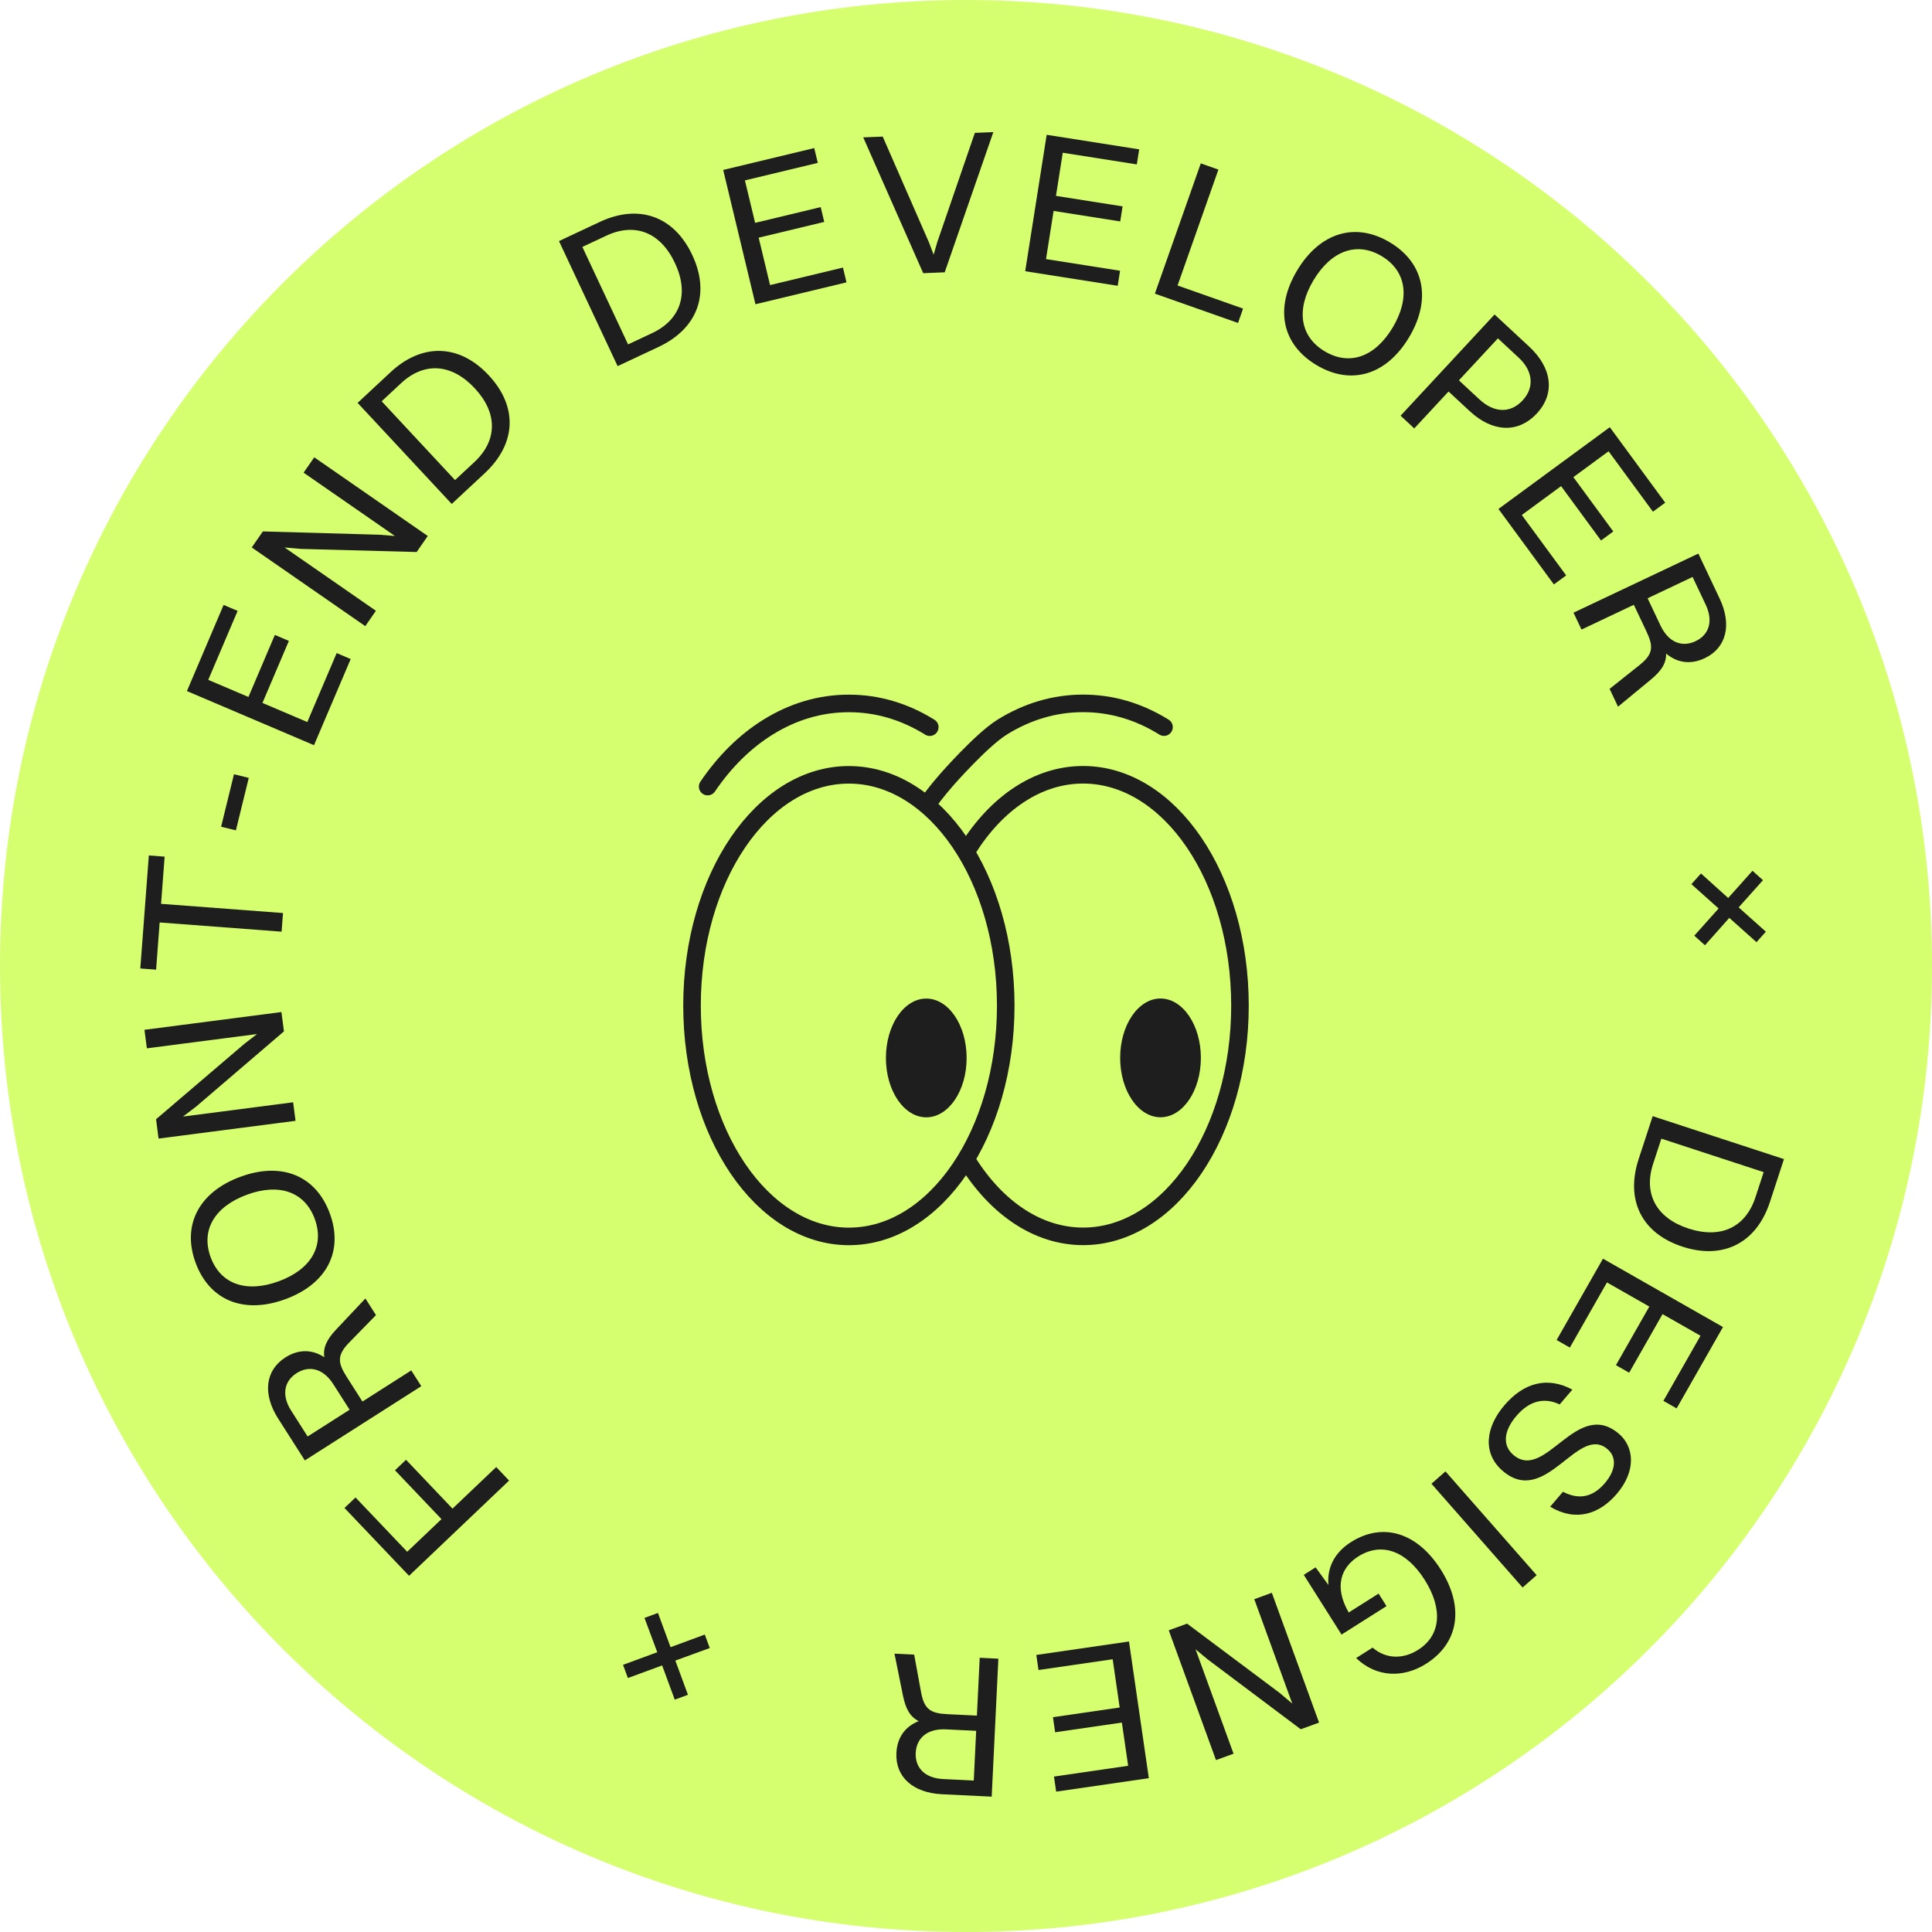
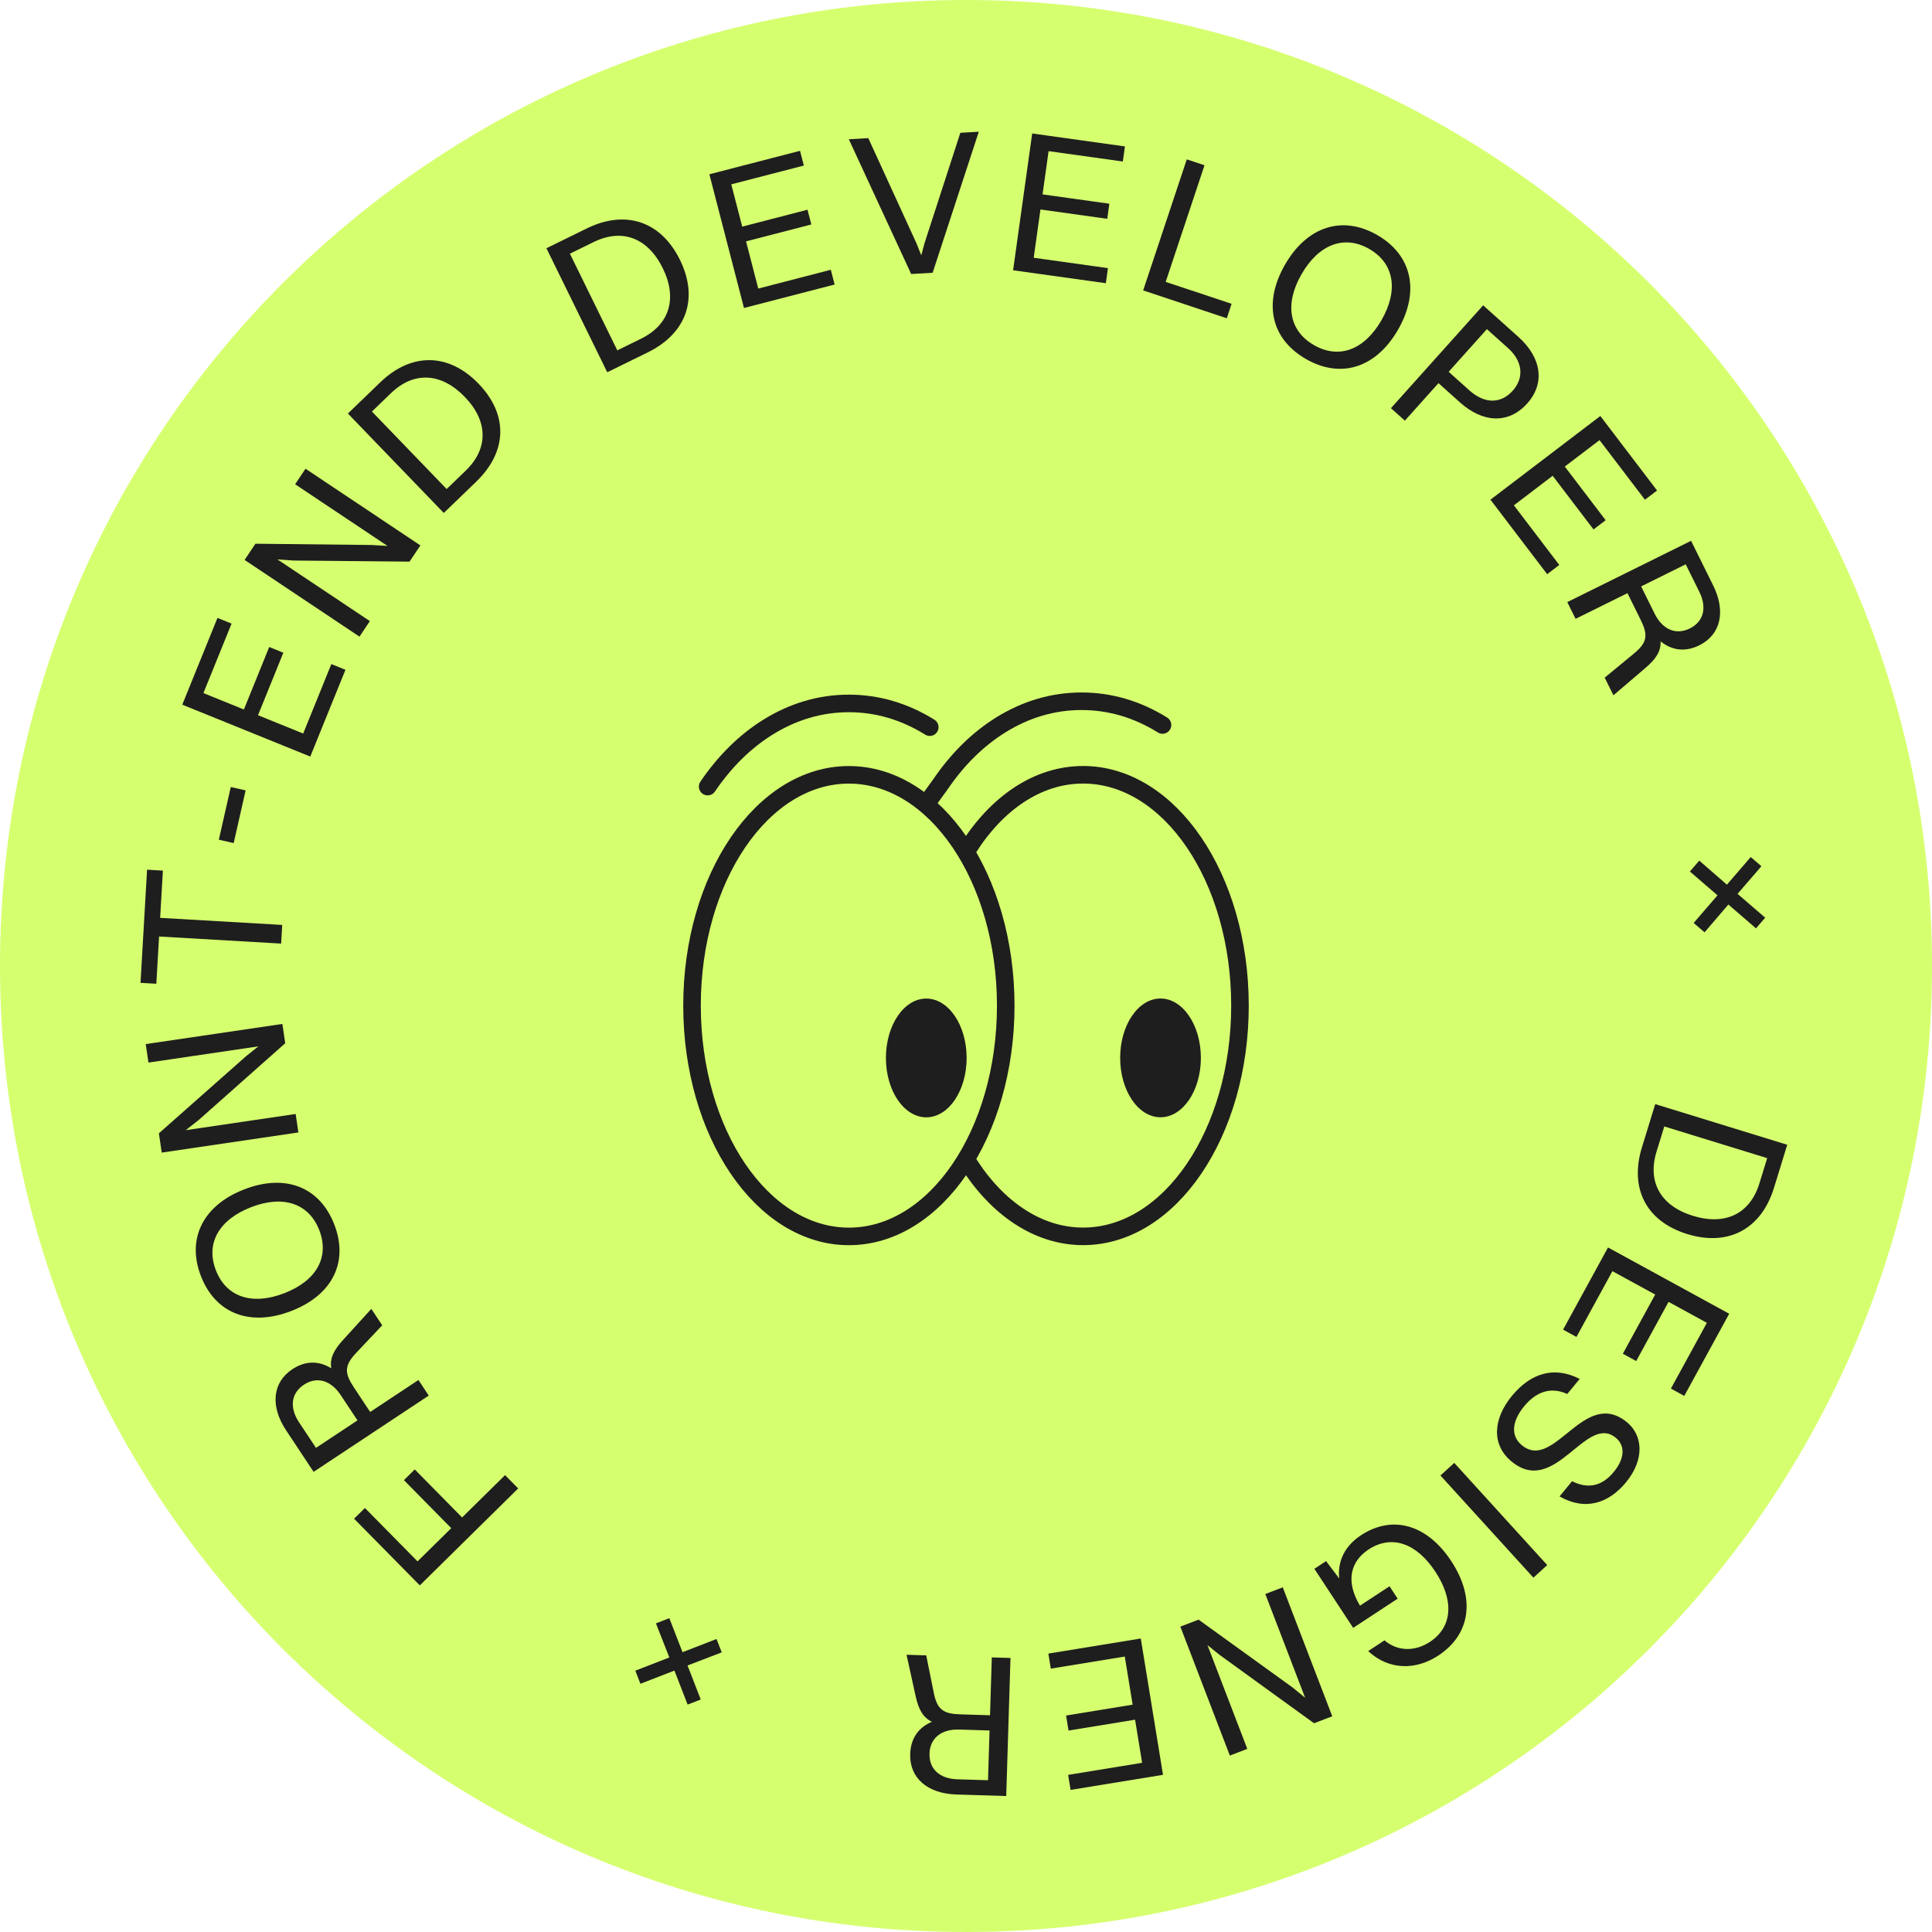
<svg xmlns="http://www.w3.org/2000/svg" width="220" height="220" viewBox="0 0 220 220" fill="none">
  <circle cx="110" cy="110" r="110" fill="#D6FF6F" />
+   <path d="M188.484 125.727L203.516 130.356L202.005 135.264C200.569 139.928 196.841 141.975 192.132 140.525C187.424 139.075 185.537 135.299 186.973 130.635L188.484 125.727ZM188.631 131.145C187.569 134.594 189.103 137.317 192.772 138.447C196.486 139.59 199.285 138.202 200.347 134.753L201.232 131.879L189.516 128.272L188.631 131.145Z" fill="#1E1E1E" />
+   <path d="M183.107 142.051L196.907 149.598L191.791 158.953L190.269 158.121L194.364 150.632L190.001 148.246L186.317 154.984L184.795 154.152L188.479 147.414L183.608 144.751L179.513 152.239L177.991 151.407L183.107 142.051Z" fill="#1E1E1E" />
+   <path d="M184.001 163.729C180.579 160.899 177.089 170.529 172.115 166.417C169.78 164.486 170.041 161.52 172.178 158.936C174.33 156.333 176.998 155.538 179.882 157.022L178.467 158.734C176.699 157.932 175.016 158.371 173.572 160.118C172.068 161.936 172.074 163.562 173.287 164.564C176.994 167.63 180.377 157.912 185.28 161.965C187.027 163.409 187.351 166.139 185.14 168.813C183.209 171.148 180.539 172.091 177.586 170.4L179.015 168.67C180.929 169.623 182.479 169.163 183.761 167.613C185.029 166.08 185.071 164.613 184.001 163.729Z" fill="#1E1E1E" />
+   <path d="M165.6 166.584L176.184 178.219L174.61 179.65L164.025 168.016L165.6 166.584Z" fill="#1E1E1E" />
+   <path d="M149.669 178.643L151.003 177.766L152.497 179.746C152.28 177.647 153.247 175.959 154.987 174.816C158.544 172.479 162.495 173.564 165.264 177.778C168.02 181.973 167.486 186.088 163.774 188.527C161.242 190.19 158.163 190.221 155.797 188.011L157.653 186.792C159.191 188.079 161.147 188.066 162.829 186.961C165.4 185.272 165.606 182.258 163.447 178.972C161.288 175.686 158.446 174.73 155.836 176.445C153.884 177.728 153.125 179.942 154.863 182.841L158.227 180.631L159.154 182.042L154.089 185.37L149.669 178.643Z" fill="#1E1E1E" />
+   <path d="M146.07 180.751L151.706 195.435L149.633 196.23L138.896 188.459L137.498 187.336L142.032 199.148L140.045 199.91L134.409 185.226L136.482 184.43L147.173 192.145L148.617 193.325L144.083 181.513L146.07 180.751Z" fill="#1E1E1E" />
+   <path d="M129.902 186.579L132.434 202.103L121.91 203.819L121.631 202.107L130.055 200.733L129.254 195.825L121.675 197.061L121.396 195.349L128.975 194.113L128.081 188.634L119.658 190.008L119.378 188.296L129.902 186.579Z" fill="#1E1E1E" />
+   <path d="M115.066 188.797L114.581 204.518L108.916 204.343C105.61 204.241 103.559 202.465 103.644 199.737C103.699 197.933 104.617 196.689 106.117 196.064C105.115 195.57 104.609 194.699 104.264 193.138L103.229 188.431L105.472 188.5L106.334 192.785C106.736 194.764 107.511 195.159 109.407 195.217L112.736 195.32L112.939 188.731L115.066 188.797ZM109.016 202.61L112.507 202.718L112.682 197.054L109.237 196.947C107.157 196.883 105.897 197.955 105.844 199.689C105.79 201.423 106.982 202.547 109.016 202.61Z" fill="#1E1E1E" />
+   <path d="M81.594 186.634L82.186 188.158L78.292 189.652L79.795 193.525L78.301 194.105L76.798 190.233L72.925 191.736L72.345 190.242L76.218 188.738L74.693 184.856L76.217 184.264L77.721 188.137L81.594 186.634Z" fill="#1E1E1E" />
+   <path d="M59.006 169.49L47.804 180.531L40.319 172.936L41.555 171.719L47.546 177.797L51.384 174.014L45.994 168.545L47.229 167.327L52.62 172.797L57.512 167.975L59.006 169.49Z" fill="#1E1E1E" />
+   <path d="M48.823 158.917L35.71 167.603L32.581 162.878C30.754 160.12 31.019 157.42 33.294 155.913C34.798 154.917 36.344 154.947 37.721 155.811C37.545 154.707 37.965 153.791 39.039 152.608L42.283 149.044L43.522 150.915L40.523 154.094C39.139 155.565 39.265 156.425 40.313 158.007L42.152 160.783L47.648 157.143L48.823 158.917ZM34.052 161.959L35.981 164.871L40.706 161.741L38.802 158.868C37.653 157.132 36.05 156.723 34.604 157.681C33.158 158.639 32.928 160.262 34.052 161.959Z" fill="#1E1E1E" />
+   <path d="M38.061 139.421C39.726 143.712 37.858 147.464 33.179 149.28C28.5 151.096 24.546 149.604 22.881 145.313C21.224 141.043 23.127 137.253 27.806 135.437C32.485 133.621 36.404 135.151 38.061 139.421ZM36.358 140.082C35.169 137.02 32.237 136.049 28.593 137.464C24.927 138.886 23.396 141.589 24.584 144.651C25.773 147.713 28.727 148.676 32.392 147.253C36.036 145.839 37.546 143.144 36.358 140.082Z" fill="#1E1E1E" />
+   <path d="M33.977 128.955L18.417 131.249L18.093 129.052L28.021 120.271L29.422 119.152L16.906 120.997L16.595 118.892L32.156 116.598L32.479 118.795L22.617 127.544L21.15 128.695L33.667 126.85L33.977 128.955Z" fill="#1E1E1E" />
+   <path d="M32.014 107.448L18.113 106.642L17.801 112.022L16 111.918L16.747 99.033L18.548 99.138L18.236 104.518L32.137 105.323L32.014 107.448Z" fill="#1E1E1E" />
+   <path d="M26.611 96.003L24.919 95.619L26.279 89.619L27.97 90.002L26.611 96.003Z" fill="#1E1E1E" />
+   <path d="M35.332 86.152L20.756 80.243L24.763 70.361L26.37 71.013L23.163 78.922L27.772 80.791L30.657 73.674L32.265 74.326L29.38 81.443L34.524 83.528L37.731 75.619L39.339 76.271L35.332 86.152Z" fill="#1E1E1E" />
+   <path d="M40.934 72.495L27.853 63.762L29.086 61.915L42.34 62.059L44.129 62.169L33.607 55.144L34.788 53.374L47.869 62.107L46.636 63.954L33.453 63.83L31.593 63.7L42.116 70.725L40.934 72.495Z" fill="#1E1E1E" />
+   <path d="M50.534 58.412L39.617 47.09L43.313 43.526C46.826 40.138 51.079 40.15 54.498 43.697C57.918 47.243 57.744 51.46 54.23 54.848L50.534 58.412ZM53.026 53.599C55.624 51.095 55.599 47.97 52.934 45.206C50.236 42.409 47.114 42.27 44.517 44.775L42.352 46.862L50.862 55.687L53.026 53.599Z" fill="#1E1E1E" />
+   <path d="M69.148 42.389L62.222 28.268L66.832 26.007C71.214 23.858 75.259 25.172 77.428 29.595C79.598 34.018 78.14 37.979 73.758 40.128L69.148 42.389ZM72.994 38.571C76.234 36.982 77.167 34 75.476 30.552C73.765 27.064 70.836 25.976 67.596 27.564L64.896 28.889L70.294 39.895L72.994 38.571Z" fill="#1E1E1E" />
+   <path d="M84.718 35.071L80.777 19.845L91.1 17.173L91.535 18.852L83.272 20.991L84.518 25.805L91.952 23.881L92.387 25.56L84.953 27.485L86.344 32.859L94.606 30.72L95.041 32.4L84.718 35.071Z" fill="#1E1E1E" />
+   <path d="M98.873 15.729L104.364 27.714L104.906 29.072L105.287 27.66L109.357 15.122L111.458 15L106.202 31.059L103.755 31.201L96.656 15.857L98.873 15.729Z" fill="#1E1E1E" />
+   <path d="M115.363 30.776L117.537 15.199L128.098 16.673L127.858 18.391L119.405 17.211L118.717 22.136L126.323 23.198L126.083 24.916L118.478 23.854L117.71 29.352L126.163 30.532L125.923 32.25L115.363 30.776Z" fill="#1E1E1E" />
+   <path d="M130.172 33.071L135.14 18.148L137.159 18.82L132.739 32.098L140.244 34.596L139.697 36.242L130.172 33.071Z" fill="#1E1E1E" />
+   <path d="M148.707 40.879C144.718 38.581 143.82 34.487 146.325 30.138C148.83 25.788 152.845 24.471 156.834 26.768C160.802 29.054 161.698 33.199 159.193 37.549C156.688 41.898 152.676 43.164 148.707 40.879ZM149.619 39.295C152.465 40.934 155.358 39.851 157.309 36.464C159.271 33.056 158.768 29.991 155.922 28.351C153.076 26.712 150.171 27.815 148.209 31.223C146.258 34.61 146.773 37.656 149.619 39.295Z" fill="#1E1E1E" />
+   <path d="M158.39 46.479L168.889 34.768L172.902 38.366C175.554 40.743 175.958 43.653 173.905 45.944C171.79 48.303 168.867 48.168 166.249 45.821L163.803 43.629L159.974 47.9L158.39 46.479ZM171.726 39.642L169.315 37.48L164.961 42.337L167.321 44.452C169.06 46.012 170.91 45.992 172.253 44.494C173.581 43.013 173.397 41.139 171.726 39.642Z" fill="#1E1E1E" />
+   <path d="M169.719 56.9L182.233 47.372L188.693 55.855L187.313 56.906L182.142 50.116L178.185 53.128L182.838 59.238L181.457 60.289L176.805 54.179L172.389 57.542L177.559 64.333L176.179 65.384L169.719 56.9Z" fill="#1E1E1E" />
+   <path d="M178.47 68.561L192.566 61.583L195.08 66.662C196.547 69.626 195.947 72.272 193.501 73.483C191.884 74.283 190.354 74.06 189.096 73.031C189.133 74.148 188.603 75.004 187.388 76.044L183.724 79.174L182.729 77.164L186.102 74.384C187.658 73.097 187.641 72.228 186.8 70.529L185.322 67.544L179.414 70.468L178.47 68.561ZM193.505 67.39L191.955 64.26L186.877 66.774L188.406 69.862C189.329 71.728 190.868 72.334 192.423 71.564C193.977 70.795 194.408 69.214 193.505 67.39Z" fill="#1E1E1E" />
+   <path d="M192.431 99.238L193.499 98L196.646 100.738L199.36 97.593L200.574 98.64L197.859 101.785L201.004 104.499L199.957 105.713L196.812 102.998L194.099 106.166L192.861 105.097L195.575 101.953L192.431 99.238Z" fill="#1E1E1E" />
  <path d="M80.582 89.57C82.529 86.704 84.836 84.429 87.44 82.808C90.323 81.013 93.424 80.102 96.656 80.101C99.888 80.1 102.989 81.009 105.875 82.804" stroke="#1E1E1E" stroke-width="2" stroke-miterlimit="10" stroke-linecap="round" stroke-linejoin="round" />
-   <path d="M114.525 114.507C114.528 129.022 106.534 140.79 96.67 140.792C86.805 140.795 78.805 129.03 78.802 114.516C78.799 100.001 86.793 88.233 96.657 88.231C106.522 88.229 114.521 99.993 114.525 114.507Z" stroke="#1E1E1E" stroke-width="2" stroke-miterlimit="10" />
+   <path d="M114.525 114.507C114.528 129.022 106.534 140.79 96.67 140.792C86.805 140.794 78.805 129.03 78.802 114.516C78.799 100.001 86.793 88.233 96.657 88.231C106.522 88.229 114.521 99.993 114.525 114.507Z" stroke="#1E1E1E" stroke-width="2" stroke-miterlimit="10" />
  <path d="M110.072 120.469C110.073 124.203 108.016 127.231 105.478 127.232C102.94 127.232 100.881 124.205 100.881 120.471C100.88 116.736 102.937 113.708 105.475 113.708C108.013 113.707 110.071 116.734 110.072 120.469Z" fill="#1E1E1E" />
+   <path d="M132.375 82.556C129.489 80.761 126.388 79.852 123.156 79.853C119.924 79.853 116.823 80.764 113.94 82.56C111.336 84.181 109.029 86.456 107.082 89.322C106.555 90.048 105.5 91.5 105.5 91.5" stroke="#1E1E1E" stroke-width="2" stroke-miterlimit="10" stroke-linecap="round" stroke-linejoin="round" />
  <path d="M110.183 96.723C113.446 91.5 118.128 88.226 123.33 88.225C133.195 88.223 141.194 99.987 141.198 114.501C141.201 129.016 133.207 140.784 123.343 140.786C118.136 140.788 113.449 137.51 110.183 132.281" stroke="#1E1E1E" stroke-width="2" stroke-miterlimit="10" />
-   <path d="M136.745 120.462C136.746 124.197 134.689 127.225 132.151 127.225C129.613 127.226 127.555 124.199 127.554 120.464C127.553 116.73 129.61 113.702 132.148 113.701C134.686 113.701 136.745 116.728 136.745 120.462Z" fill="#1E1E1E" />
-   <path d="M132.547 82.798C129.663 81.004 126.561 80.094 123.329 80.095C120.097 80.095 116.997 81.007 114.112 82.802C111.748 84.274 107.801 88.789 107.801 88.789C106.667 90.083 106.025 90.989 105.52 91.644" stroke="#1E1E1E" stroke-width="2" stroke-miterlimit="10" stroke-linecap="round" stroke-linejoin="round" />
-   <path d="M188.194 127.099L203.143 131.989L201.546 136.87C200.029 141.508 196.265 143.489 191.583 141.958C186.9 140.426 185.08 136.618 186.597 131.979L188.194 127.099ZM188.246 132.519C187.124 135.948 188.61 138.697 192.259 139.891C195.952 141.099 198.775 139.76 199.897 136.33L200.832 133.472L189.181 129.661L188.246 132.519Z" fill="#1E1E1E" />
-   <path d="M182.533 143.327L196.199 151.112L190.92 160.377L189.413 159.519L193.638 152.103L189.317 149.641L185.516 156.313L184.009 155.455L187.81 148.782L182.987 146.034L178.762 153.45L177.254 152.591L182.533 143.327Z" fill="#1E1E1E" />
-   <path d="M183.048 165.017C179.675 162.127 176.018 171.695 171.117 167.496C168.816 165.525 169.128 162.565 171.31 160.018C173.507 157.453 176.189 156.704 179.047 158.239L177.602 159.925C175.848 159.093 174.157 159.502 172.683 161.224C171.148 163.016 171.126 164.641 172.32 165.665C175.974 168.794 179.526 159.137 184.357 163.275C186.078 164.75 186.355 167.484 184.098 170.119C182.127 172.42 179.44 173.317 176.517 171.574L177.976 169.87C179.873 170.856 181.431 170.424 182.74 168.895C184.035 167.385 184.102 165.919 183.048 165.017Z" fill="#1E1E1E" />
-   <path d="M164.599 167.55L174.979 179.367L173.38 180.772L163.001 168.954L164.599 167.55Z" fill="#1E1E1E" />
-   <path d="M148.461 179.329L149.81 178.476L151.269 180.481C151.089 178.378 152.086 176.708 153.845 175.596C157.442 173.321 161.374 174.475 164.068 178.736C166.751 182.979 166.145 187.084 162.392 189.457C159.831 191.077 156.751 191.054 154.425 188.803L156.301 187.616C157.816 188.93 159.773 188.951 161.474 187.876C164.074 186.232 164.332 183.222 162.231 179.899C160.129 176.575 157.304 175.57 154.665 177.239C152.691 178.488 151.893 180.689 153.581 183.617L156.982 181.466L157.885 182.893L152.763 186.132L148.461 179.329Z" fill="#1E1E1E" />
-   <path d="M144.826 181.373L150.204 196.154L148.118 196.913L137.518 188.956L136.14 187.808L140.467 199.697L138.467 200.425L133.088 185.645L135.175 184.885L145.729 192.785L147.153 193.99L142.826 182.101L144.826 181.373Z" fill="#1E1E1E" />
-   <path d="M128.559 186.919L130.819 202.484L120.267 204.017L120.018 202.3L128.464 201.073L127.749 196.152L120.15 197.256L119.901 195.539L127.5 194.435L126.702 188.942L118.256 190.168L118.006 188.452L128.559 186.919Z" fill="#1E1E1E" />
-   <path d="M113.686 188.877L112.926 204.587L107.266 204.314C103.962 204.154 101.942 202.342 102.074 199.616C102.162 197.814 103.101 196.586 104.612 195.988C103.618 195.476 103.128 194.596 102.81 193.029L101.857 188.305L104.098 188.414L104.886 192.713C105.253 194.699 106.021 195.106 107.915 195.198L111.242 195.359L111.561 188.774L113.686 188.877ZM107.396 202.583L110.884 202.752L111.158 197.092L107.716 196.925C105.637 196.824 104.359 197.874 104.275 199.607C104.191 201.34 105.363 202.485 107.396 202.583Z" fill="#1E1E1E" />
-   <path d="M80.256 186.13L80.822 187.665L76.902 189.091L78.338 192.989L76.834 193.543L75.398 189.645L71.5 191.081L70.946 189.577L74.844 188.141L73.388 184.233L74.922 183.668L76.358 187.566L80.256 186.13Z" fill="#1E1E1E" />
-   <path d="M57.971 168.595L46.578 179.439L39.227 171.715L40.484 170.519L46.368 176.701L50.272 172.986L44.978 167.423L46.234 166.227L51.528 171.79L56.505 167.054L57.971 168.595Z" fill="#1E1E1E" />
-   <path d="M47.974 157.846L34.712 166.301L31.665 161.523C29.887 158.734 30.199 156.039 32.501 154.572C34.022 153.602 35.567 153.659 36.928 154.547C36.771 153.44 37.207 152.531 38.302 151.367L41.608 147.86L42.814 149.752L39.76 152.879C38.351 154.326 38.462 155.188 39.481 156.787L41.272 159.596L46.83 156.052L47.974 157.846ZM33.153 160.629L35.03 163.574L39.809 160.528L37.956 157.622C36.837 155.867 35.242 155.43 33.779 156.362C32.316 157.295 32.059 158.913 33.153 160.629Z" fill="#1E1E1E" />
-   <path d="M37.554 138.165C39.145 142.484 37.211 146.203 32.501 147.938C27.791 149.672 23.864 148.11 22.273 143.791C20.691 139.493 22.66 135.737 27.37 134.002C32.081 132.268 35.972 133.867 37.554 138.165ZM35.84 138.796C34.705 135.714 31.79 134.692 28.122 136.043C24.432 137.401 22.854 140.077 23.988 143.16C25.123 146.242 28.06 147.256 31.75 145.897C35.418 144.547 36.974 141.879 35.84 138.796Z" fill="#1E1E1E" />
-   <path d="M33.654 127.63L18.056 129.651L17.77 127.449L27.85 118.842L29.271 117.749L16.724 119.375L16.45 117.265L32.048 115.243L32.333 117.445L22.32 126.02L20.833 127.146L33.38 125.519L33.654 127.63Z" fill="#1E1E1E" />
-   <path d="M32.066 106.091L18.181 105.043L17.776 110.417L15.977 110.281L16.948 97.412L18.747 97.547L18.341 102.921L32.226 103.969L32.066 106.091Z" fill="#1E1E1E" />
-   <path d="M26.863 94.553L25.178 94.141L26.643 88.165L28.328 88.578L26.863 94.553Z" fill="#1E1E1E" />
-   <path d="M35.756 84.857L21.285 78.694L25.463 68.883L27.059 69.563L23.715 77.416L28.29 79.364L31.299 72.299L32.895 72.979L29.886 80.044L34.993 82.219L38.338 74.367L39.934 75.047L35.756 84.857Z" fill="#1E1E1E" />
-   <path d="M41.595 71.3L28.668 62.34L29.933 60.514L43.182 60.889L44.97 61.031L34.571 53.823L35.784 52.074L48.71 61.034L47.445 62.859L34.267 62.505L32.409 62.343L42.807 69.551L41.595 71.3Z" fill="#1E1E1E" />
-   <path d="M51.439 57.386L40.721 45.876L44.479 42.377C48.05 39.051 52.303 39.137 55.66 42.742C59.017 46.348 58.769 50.561 55.197 53.887L51.439 57.386ZM54.015 52.618C56.656 50.159 56.685 47.034 54.069 44.224C51.421 41.38 48.302 41.187 45.661 43.646L43.46 45.695L51.815 54.667L54.015 52.618Z" fill="#1E1E1E" />
-   <path d="M70.33 41.691L63.651 27.451L68.3 25.27C72.719 23.198 76.74 24.582 78.832 29.043C80.924 33.503 79.397 37.438 74.979 39.511L70.33 41.691ZM74.242 37.94C77.509 36.408 78.494 33.442 76.864 29.966C75.214 26.448 72.304 25.309 69.037 26.841L66.315 28.118L71.52 39.217L74.242 37.94Z" fill="#1E1E1E" />
-   <path d="M86.025 34.645L82.351 19.352L92.719 16.861L93.124 18.548L84.825 20.542L85.987 25.377L93.454 23.583L93.859 25.27L86.392 27.064L87.689 32.462L95.988 30.468L96.393 32.154L86.025 34.645Z" fill="#1E1E1E" />
-   <path d="M100.516 15.553L105.796 27.632L106.315 29L106.721 27.595L111.008 15.129L113.112 15.044L107.576 31.009L105.127 31.108L98.297 15.643L100.516 15.553Z" fill="#1E1E1E" />
-   <path d="M116.741 30.886L119.186 15.349L129.72 17.007L129.45 18.721L121.019 17.393L120.245 22.306L127.831 23.5L127.561 25.214L119.976 24.02L119.112 29.503L127.544 30.83L127.274 32.544L116.741 30.886Z" fill="#1E1E1E" />
-   <path d="M131.507 33.439L136.735 18.605L138.742 19.312L134.091 32.51L141.551 35.14L140.975 36.776L131.507 33.439Z" fill="#1E1E1E" />
-   <path d="M149.903 41.569C145.955 39.202 145.129 35.093 147.709 30.788C150.29 26.483 154.327 25.236 158.275 27.602C162.203 29.957 163.026 34.117 160.446 38.422C157.865 42.727 153.831 43.923 149.903 41.569ZM150.843 40.001C153.66 41.69 156.571 40.657 158.581 37.305C160.602 33.932 160.153 30.858 157.336 29.169C154.519 27.481 151.596 28.533 149.574 31.906C147.564 35.258 148.026 38.313 150.843 40.001Z" fill="#1E1E1E" />
-   <path d="M159.487 47.337L170.189 35.811L174.138 39.478C176.748 41.902 177.102 44.819 175.009 47.073C172.853 49.395 169.932 49.209 167.356 46.816L164.949 44.582L161.046 48.785L159.487 47.337ZM172.941 40.734L170.568 38.531L166.129 43.31L168.452 45.467C170.164 47.056 172.013 47.069 173.383 45.595C174.736 44.137 174.585 42.261 172.941 40.734Z" fill="#1E1E1E" />
-   <path d="M170.633 57.955L183.311 48.646L189.622 57.241L188.223 58.268L183.172 51.388L179.163 54.331L183.708 60.521L182.31 61.548L177.765 55.358L173.29 58.643L178.342 65.523L176.944 66.55L170.633 57.955Z" fill="#1E1E1E" />
-   <path d="M179.178 69.767L193.394 63.035L195.819 68.157C197.235 71.147 196.588 73.781 194.122 74.949C192.491 75.722 190.965 75.472 189.725 74.421C189.743 75.538 189.197 76.386 187.965 77.404L184.247 80.47L183.287 78.442L186.707 75.722C188.286 74.462 188.284 73.593 187.472 71.879L186.047 68.869L180.089 71.69L179.178 69.767ZM194.231 68.858L192.737 65.701L187.615 68.126L189.09 71.241C189.981 73.123 191.509 73.755 193.077 73.013C194.645 72.271 195.102 70.697 194.231 68.858Z" fill="#1E1E1E" />
-   <path d="M192.602 100.682L193.692 99.463L196.79 102.255L199.559 99.158L200.754 100.227L197.985 103.324L201.082 106.093L200.014 107.288L196.917 104.519L194.149 107.638L192.93 106.548L195.699 103.451L192.602 100.682Z" fill="#1E1E1E" />
+   <path d="M136.745 120.462C136.746 124.197 134.689 127.225 132.151 127.225C129.613 127.226 127.555 124.199 127.554 120.464C127.553 116.73 129.61 113.702 132.148 113.701C134.686 113.701 136.744 116.728 136.745 120.462Z" fill="#1E1E1E" />
</svg>
